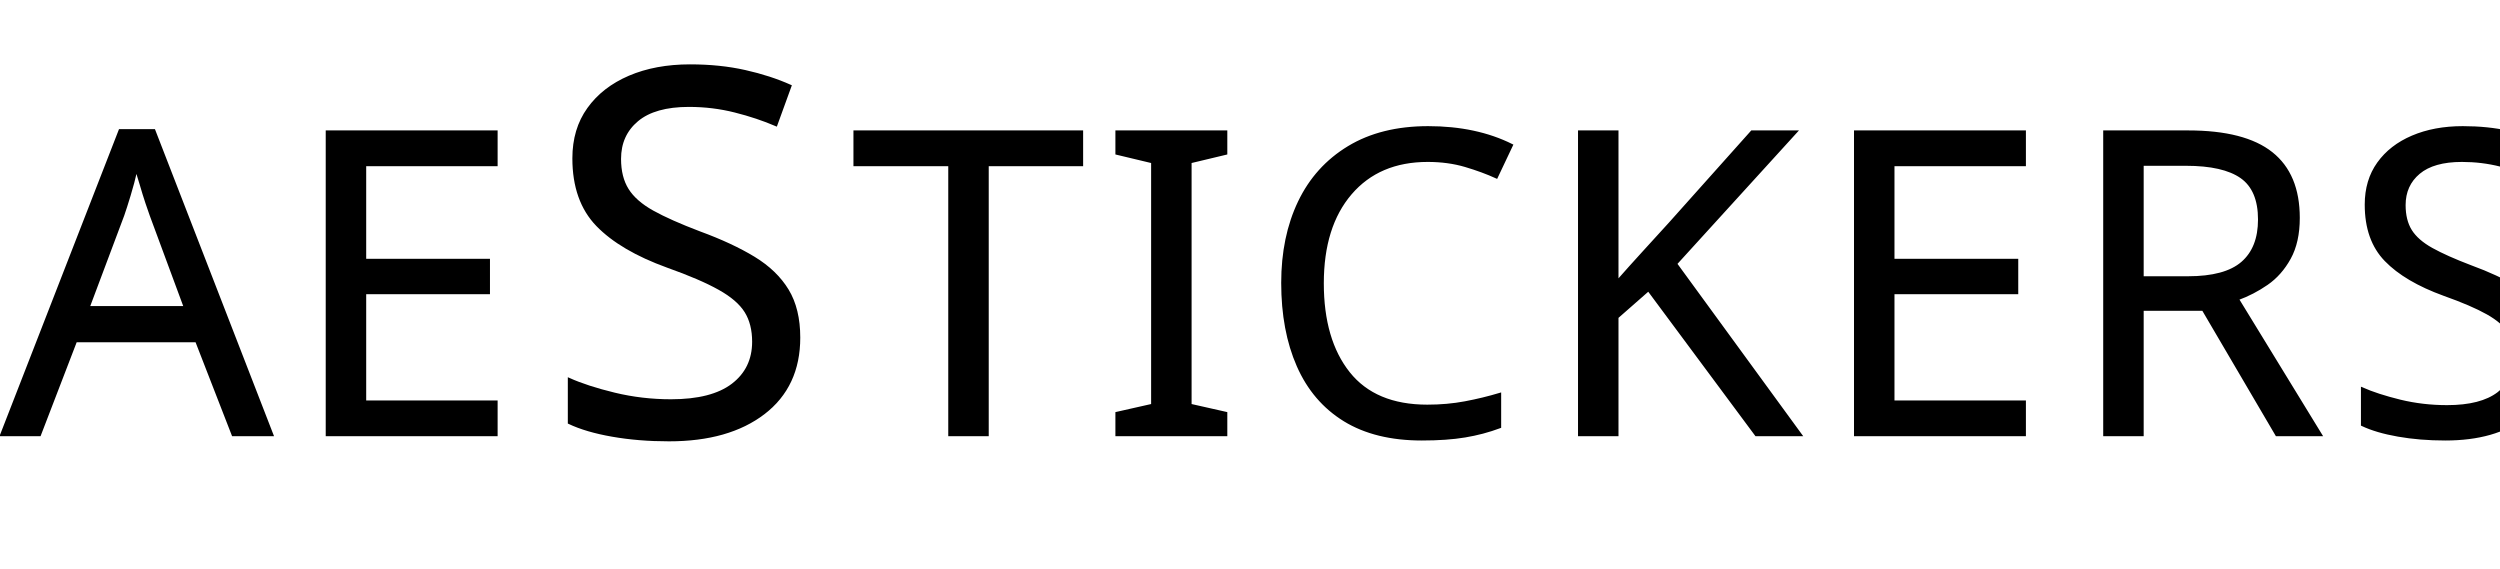
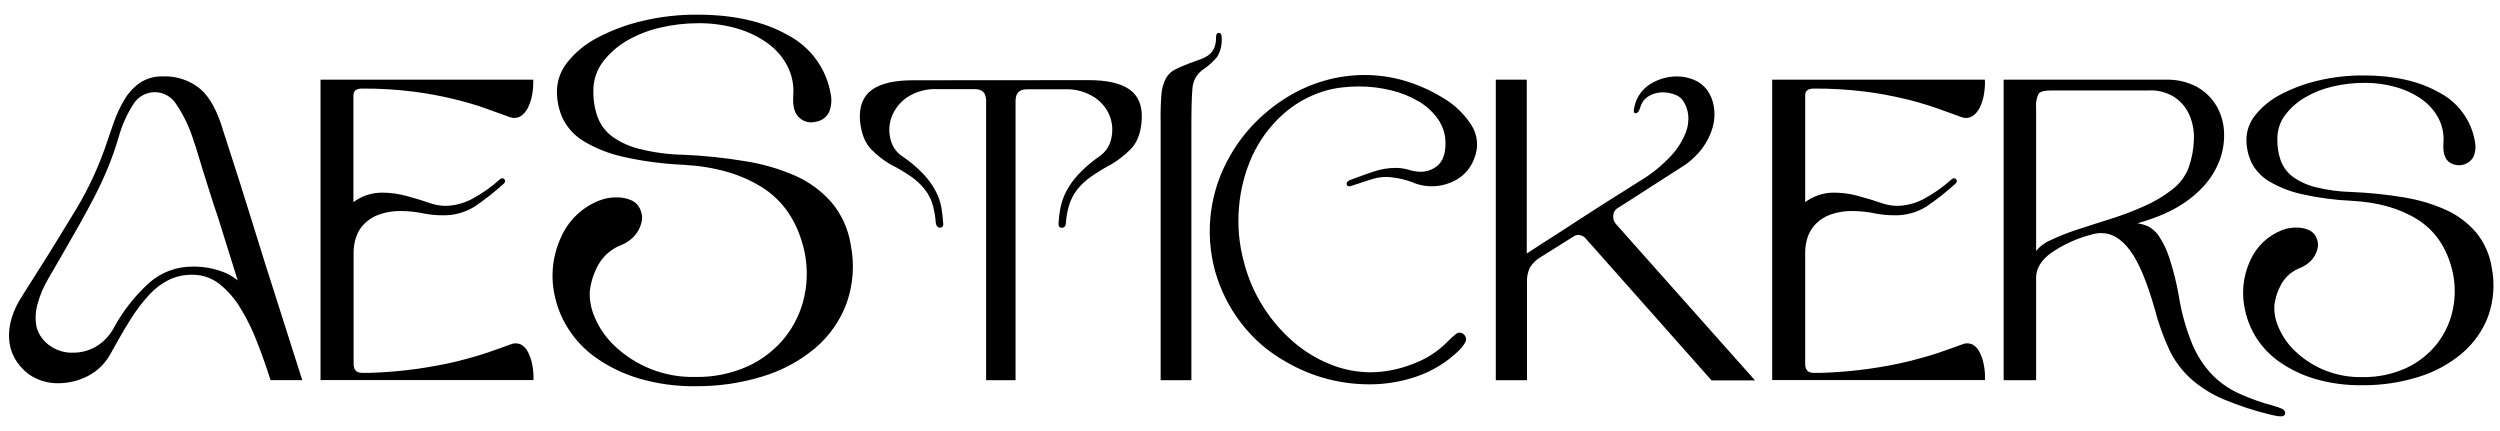
- <svg xmlns="http://www.w3.org/2000/svg" viewBox="0 0 566.5 128.71">
+ <svg xmlns="http://www.w3.org/2000/svg" viewBox="0 0 565.33 97.33">
  <defs>
-     <style>.cls-1{font-size:96.36px;stroke:#000;stroke-miterlimit:10;stroke-width:0.5px;font-family:Tenebras, Tenebras;}.cls-2{letter-spacing:0.03em;}.cls-3{font-size:115.71px;}</style>
+     <style>.cls-1{stroke:#000;stroke-miterlimit:10;stroke-width:0.5px;}</style>
  </defs>
  <g id="Layer_1" data-name="Layer 1">
-     <text class="cls-1" transform="translate(0.25 98.6)">
-       <tspan class="cls-2">AE</tspan>
-       <tspan class="cls-3" x="122.76" y="0">S</tspan>
-       <tspan class="cls-2" x="192.42" y="0">TICKERS</tspan>
-     </text>
+     <path class="cls-1" d="M16.41,49.11a77.33,77.33,0,0,0,7.37-15q1.06-3.18,2.12-6.17a29.28,29.28,0,0,1,2.46-5.3,11.88,11.88,0,0,1,3.42-3.71,8.62,8.62,0,0,1,5-1.4,12.22,12.22,0,0,1,8.39,2.8q3.18,2.79,5.1,9.44c.2.64.61,1.94,1.26,3.9S52.93,38,53.8,40.72s1.82,5.79,2.84,9.06,2.06,6.59,3.09,9.93q3.75,11.75,8.28,26H61.36c-.89-2.82-1.89-5.65-3-8.47a46.38,46.38,0,0,0-3.76-7.67A20.67,20.67,0,0,0,49.75,64a10.05,10.05,0,0,0-6.31-2.12A12.16,12.16,0,0,0,38.19,63a15.51,15.51,0,0,0-4.53,3.37A37.4,37.4,0,0,0,29.37,72q-2.11,3.33-4.53,7.76a11.9,11.9,0,0,1-5.1,5.06,14.29,14.29,0,0,1-6.46,1.59,11.11,11.11,0,0,1-6.65-2,11.46,11.46,0,0,1-3.18-3.67A10,10,0,0,1,2.3,76.43a13.26,13.26,0,0,1,.62-4.58A18.77,18.77,0,0,1,5,67.42Q11.17,57.78,16.41,49.11ZM16.65,80a10.51,10.51,0,0,0,5-1.3,11.3,11.3,0,0,0,4.28-4.39,38.08,38.08,0,0,1,7.91-10.11,14.4,14.4,0,0,1,9.73-3.66,18.15,18.15,0,0,1,6.26,1,11.72,11.72,0,0,1,4.43,2.65Q51.64,55.86,49.51,49q-1-2.9-1.88-5.73T46,38.08c-.49-1.58-.89-2.91-1.21-4a18.89,18.89,0,0,0-.67-2A31,31,0,0,0,40,23.33a6,6,0,0,0-4.81-2.74,6,6,0,0,0-5.06,2.55A26.94,26.94,0,0,0,26.58,31a72.66,72.66,0,0,1-2.51,7.09q-1.35,3.22-2.94,6.31c-1.06,2-2.2,4.16-3.42,6.31s-2.57,4.48-4,7q-1.54,2.61-3.13,5.4a23,23,0,0,0-2.32,5.54A11.52,11.52,0,0,0,8,73.92a7.69,7.69,0,0,0,3.32,4.58A8.77,8.77,0,0,0,16.65,80Z" />
+     <path class="cls-1" d="M120.34,18.66a15.74,15.74,0,0,1-.29,2.94,10.23,10.23,0,0,1-.92,2.7,4.54,4.54,0,0,1-1.54,1.78,2.52,2.52,0,0,1-2.17.19q-2.4-.87-5.54-2t-7.23-2.12a83.41,83.41,0,0,0-9.2-1.69,88.84,88.84,0,0,0-11.56-.68c-1.48,0-2.22.61-2.22,1.84V46.22a10.57,10.57,0,0,1,6.84-2.41,20.83,20.83,0,0,1,5.26.72c1.83.48,3.77,1.08,5.83,1.78a11,11,0,0,0,3.08.49,13.39,13.39,0,0,0,6.17-1.59,31.73,31.73,0,0,0,6.26-4.39c.32-.32.58-.35.77-.1s.13.36-.19.68a57.75,57.75,0,0,1-6.51,5.11A12.84,12.84,0,0,1,100,48.43a21.06,21.06,0,0,1-4-.38,26.48,26.48,0,0,0-5.21-.58,14.4,14.4,0,0,0-5.2.82,9.31,9.31,0,0,0-3.42,2.17,8.06,8.06,0,0,0-1.88,3.08,11.41,11.41,0,0,0-.58,3.57V82.26q0,2.31,2.22,2.31h1.54a99.11,99.11,0,0,0,10.94-.92q5-.72,8.91-1.68c2.63-.65,5-1.32,7-2s3.74-1.31,5.15-1.83a2.65,2.65,0,0,1,2.27,0,3.89,3.89,0,0,1,1.49,1.69,10.32,10.32,0,0,1,.87,2.6,14.91,14.91,0,0,1,.29,2.89v.38H72.73V18.27h47.61Z" />
+     <path class="cls-1" d="M139.48,44.88a7.77,7.77,0,0,1,3.19.64,3.68,3.68,0,0,1,2,2.25,3.77,3.77,0,0,1,.17,2.37,6.77,6.77,0,0,1-2.54,3.94,7.58,7.58,0,0,1-1.91,1.1,10.36,10.36,0,0,0-5.27,4.51,16.34,16.34,0,0,0-2,6.13,13.29,13.29,0,0,0,1.16,6.08,19.2,19.2,0,0,0,4.45,6.42,25.86,25.86,0,0,0,18.57,7.17,27.79,27.79,0,0,0,12-2.48,23.38,23.38,0,0,0,8.44-6.6,22.82,22.82,0,0,0,4.4-9.37,24.42,24.42,0,0,0-.12-10.82q-2.31-9.49-9.54-14.06t-18-5.15A76.42,76.42,0,0,1,141,35.22a29.69,29.69,0,0,1-8.74-3.42,12.2,12.2,0,0,1-4.68-4.91,14.08,14.08,0,0,1-1.39-6.31,10.34,10.34,0,0,1,2.37-6.42,20.86,20.86,0,0,1,6.59-5.38,42.16,42.16,0,0,1,10-3.76,51.68,51.68,0,0,1,12.62-1.45q12.14,0,20.24,4.57a18.28,18.28,0,0,1,9.61,13.25,6.9,6.9,0,0,1-.35,3.82,3.7,3.7,0,0,1-2.89,2.08,3.66,3.66,0,0,1-3.53-.92c-1-.93-1.37-2.51-1.22-4.75a12.64,12.64,0,0,0-1.39-6.88,15,15,0,0,0-4.57-5.21,22.94,22.94,0,0,0-7-3.35A31.08,31.08,0,0,0,157.77,5a37.73,37.73,0,0,0-8.51,1,26.9,26.9,0,0,0-7.64,3,18.67,18.67,0,0,0-5.55,4.92,11,11,0,0,0-2.14,6.71,16.93,16.93,0,0,0,1,6,10,10,0,0,0,3.3,4.4,18.17,18.17,0,0,0,6.31,2.89,44.82,44.82,0,0,0,10,1.33,112.31,112.31,0,0,1,13.94,1.45A45.71,45.71,0,0,1,179.81,40a23.34,23.34,0,0,1,8.1,6,19.42,19.42,0,0,1,4.22,9.37,24.68,24.68,0,0,1-.93,13.14,24.15,24.15,0,0,1-7,10,33.41,33.41,0,0,1-11.81,6.37,49.7,49.7,0,0,1-15,2.2,43,43,0,0,1-12.84-1.74A33.06,33.06,0,0,1,135,80.75a22.87,22.87,0,0,1-6.13-6.31,22.2,22.2,0,0,1-3.07-7.11,20.55,20.55,0,0,1,1.33-13.66,15.43,15.43,0,0,1,8.5-8.1A10.26,10.26,0,0,1,139.48,44.88Z" />
+     <path class="cls-1" d="M246.17,18.37q6.17,0,9.11,2.07t2.65,6.7q-.3,4.34-2.46,6.45A21.46,21.46,0,0,1,251.08,37a41.37,41.37,0,0,0-4.57,2.79,14.88,14.88,0,0,0-3.09,2.89,11.51,11.51,0,0,0-1.83,3.42,19,19,0,0,0-.82,4.39c0,.51-.22.77-.67.77s-.48-.29-.48-.87a25.48,25.48,0,0,1,.43-3.37,14.12,14.12,0,0,1,1.25-3.57,17.22,17.22,0,0,1,2.7-3.8,29,29,0,0,1,4.77-4.1,6.62,6.62,0,0,0,2.75-4.09,9,9,0,0,0-.29-5.21,9.3,9.3,0,0,0-3.57-4.43,11.82,11.82,0,0,0-7-1.88H232.2c-1.87,0-2.8,1-2.8,2.89V85.72h-6.16V22.8c0-1.92-.93-2.89-2.8-2.89H212A11.64,11.64,0,0,0,205,21.79a9.71,9.71,0,0,0-3.56,4.43,8.75,8.75,0,0,0-.34,5.21,6.58,6.58,0,0,0,2.75,4.09,27.27,27.27,0,0,1,4.86,4.1,17.22,17.22,0,0,1,2.7,3.8A12.89,12.89,0,0,1,212.64,47a31.32,31.32,0,0,1,.38,3.37q.19.87-.48.87c-.32,0-.55-.26-.67-.77a20.87,20.87,0,0,0-.77-4.39,10.56,10.56,0,0,0-1.79-3.42,14.81,14.81,0,0,0-3.08-2.89A37.57,37.57,0,0,0,201.56,37a20.21,20.21,0,0,1-4.34-3.38q-2.11-2.12-2.51-6.45-.28-4.63,2.65-6.7t9.21-2.07Z" />
+     <path class="cls-1" d="M262.89,21.26a9,9,0,0,1,1-3.47,4.66,4.66,0,0,1,2-1.88c.83-.41,1.92-.88,3.27-1.4.9-.32,1.74-.62,2.51-.91a6.92,6.92,0,0,0,1.93-1.06,4.35,4.35,0,0,0,1.2-1.59,6.15,6.15,0,0,0,.43-2.51c0-.51.13-.77.39-.77s.38.26.38.77a7.19,7.19,0,0,1-.91,4.2,15,15,0,0,1-2.84,2.65,5.93,5.93,0,0,0-2.85,4.62q-.24,2.89-.24,8.38V85.72h-6.45V27.52A62.15,62.15,0,0,1,262.89,21.26Z" />
+     <path class="cls-1" d="M284,27.91a37.93,37.93,0,0,1,7.13-5.69,34.3,34.3,0,0,1,8.34-3.71,32.53,32.53,0,0,1,9.15-1.3,32,32,0,0,1,8.67,1.21,35.2,35.2,0,0,1,8.67,3.8,18.82,18.82,0,0,1,6.51,6.12,7.87,7.87,0,0,1,.72,7.28,8.85,8.85,0,0,1-3.9,4.77,11.21,11.21,0,0,1-5.54,1.49,10.8,10.8,0,0,1-3.47-.58,19.86,19.86,0,0,0-6.65-1.54,11.36,11.36,0,0,0-3.66.58l-4.14,1.35c-.65.26-1,.26-1.06,0s.09-.58.67-.77q2.79-1.06,5.25-1.88a15.22,15.22,0,0,1,4.87-.82,9.65,9.65,0,0,1,2.79.38,9.93,9.93,0,0,0,2.8.49,6.05,6.05,0,0,0,4.24-1.59q1.72-1.59,1.73-5a9.66,9.66,0,0,0-1.69-5.63,14.22,14.22,0,0,0-4.48-4.15,22.64,22.64,0,0,0-6.36-2.55,30.68,30.68,0,0,0-7.32-.87,33.17,33.17,0,0,0-4,.24,23.73,23.73,0,0,0-3.9.82A25.06,25.06,0,0,0,289.58,26a29.2,29.2,0,0,0-6.65,9.2,35.13,35.13,0,0,0-3,11.61,35.51,35.51,0,0,0,1.16,12.67,35,35,0,0,0,4.38,10.07,36.08,36.08,0,0,0,6.8,7.91,29.91,29.91,0,0,0,8.43,5.15,24.84,24.84,0,0,0,9.3,1.83,26.62,26.62,0,0,0,9.49-1.88,21.13,21.13,0,0,0,8.05-5.15,20.58,20.58,0,0,1,1.78-1.64,1.09,1.09,0,0,1,1.49,0,1.19,1.19,0,0,1,.24,1.64,7.69,7.69,0,0,1-1.59,1.93,25.11,25.11,0,0,1-9,5.49,32.13,32.13,0,0,1-10.84,1.83,37,37,0,0,1-18.59-5,32.63,32.63,0,0,1-10.22-8.82A34.24,34.24,0,0,1,275,61.2a33.79,33.79,0,0,1,3.47-26A35.25,35.25,0,0,1,284,27.91Z" />
+     <path class="cls-1" d="M345,57.78l4-2.6q2.61-1.63,7.76-5T371,41.11a31.9,31.9,0,0,0,7.13-5.78,17.19,17.19,0,0,0,3.28-5.2,8.82,8.82,0,0,0,.58-4.29,7.49,7.49,0,0,0-1.06-3,3.83,3.83,0,0,0-2-1.64,7.93,7.93,0,0,0-3-.57,6.5,6.5,0,0,0-3.18.86,4.57,4.57,0,0,0-2.12,2.89c-.26.71-.52,1-.77,1s-.2-.48,0-1.26a7.67,7.67,0,0,1,3.61-5,11.27,11.27,0,0,1,5.73-1.59,9.57,9.57,0,0,1,3.81.77,6.8,6.8,0,0,1,2.84,2.22,8.49,8.49,0,0,1,1.45,3.56,10.49,10.49,0,0,1-.19,4.44,14.44,14.44,0,0,1-2.27,4.72,16.88,16.88,0,0,1-4.86,4.43l-2.85,1.83L373.22,42l-4.1,2.65c-1.35.86-2.53,1.62-3.56,2.26a2.31,2.31,0,0,0-1,1.74,2.74,2.74,0,0,0,.62,2.12l31.13,35h-9.16L358.91,53.93A2.68,2.68,0,0,0,357,52.87a2.44,2.44,0,0,0-1.44.48l-7.23,4.53a7.44,7.44,0,0,0-2.6,2.5,7.39,7.39,0,0,0-.68,3.47V85.72h-6.55V18.27H345Z" />
+     <path class="cls-1" d="M448.62,18.66a15.74,15.74,0,0,1-.29,2.94,9.88,9.88,0,0,1-.92,2.7,4.47,4.47,0,0,1-1.54,1.78,2.5,2.5,0,0,1-2.16.19q-2.41-.87-5.55-2a75.18,75.18,0,0,0-7.22-2.12,83.85,83.85,0,0,0-9.2-1.69,89,89,0,0,0-11.57-.68c-1.48,0-2.21.61-2.21,1.84V46.22a10.57,10.57,0,0,1,6.84-2.41,20.69,20.69,0,0,1,5.25.72c1.83.48,3.77,1.08,5.83,1.78a11,11,0,0,0,3.08.49,13.36,13.36,0,0,0,6.17-1.59,31.73,31.73,0,0,0,6.26-4.39c.32-.32.58-.35.77-.1s.13.36-.19.68a57.73,57.73,0,0,1-6.5,5.11,12.87,12.87,0,0,1-7.18,1.92,21.17,21.17,0,0,1-4.05-.38,26.46,26.46,0,0,0-5.2-.58,14.46,14.46,0,0,0-5.21.82,9.31,9.31,0,0,0-3.42,2.17,8.19,8.19,0,0,0-1.88,3.08,11.4,11.4,0,0,0-.57,3.57V82.26c0,1.54.73,2.31,2.21,2.31h1.54a98.9,98.9,0,0,0,10.94-.92q5-.72,8.91-1.68c2.64-.65,5-1.32,7-2s3.74-1.31,5.16-1.83a2.63,2.63,0,0,1,2.26,0,3.83,3.83,0,0,1,1.49,1.69,9.93,9.93,0,0,1,.87,2.6,14.91,14.91,0,0,1,.29,2.89v.38H401V18.27h47.6Z" />
+     <path class="cls-1" d="M489.76,18.27a13.76,13.76,0,0,1,7,1.64,11.64,11.64,0,0,1,4.29,4.24,12.58,12.58,0,0,1,1.63,5.78,15.64,15.64,0,0,1-1,6.27,18.2,18.2,0,0,1-3.37,5.54,23.89,23.89,0,0,1-4.77,4.09,29.45,29.45,0,0,1-5.68,2.89,56.79,56.79,0,0,1-6,1.93,9.48,9.48,0,0,1,3.38.58A6.16,6.16,0,0,1,488,53.54a19.34,19.34,0,0,1,2.36,5A60.43,60.43,0,0,1,492.46,67a49,49,0,0,0,3,10.79,23,23,0,0,0,4.48,7,20.5,20.5,0,0,0,6.17,4.38,49.5,49.5,0,0,0,8.14,2.89,10.41,10.41,0,0,1,1.73.63c.45.23.61.53.49.92s-1,.38-2.61,0a69,69,0,0,1-11-3.57,26.59,26.59,0,0,1-7.32-4.62A20.79,20.79,0,0,1,490.78,79a53.33,53.33,0,0,1-3.23-9q-2.7-9.54-5.69-13.54c-2-2.67-4.2-4-6.65-4a7.8,7.8,0,0,0-2.5.39,28.86,28.86,0,0,0-9.3,4.33c-2.15,1.67-3.23,3.54-3.23,5.59V85.72h-6.84V18.27Zm-26,36.28A49.06,49.06,0,0,1,470,52.1c2.35-.78,4.85-1.58,7.52-2.41A70.64,70.64,0,0,0,485,46.84a29.65,29.65,0,0,0,6.31-3.75A11.49,11.49,0,0,0,495.16,38a21.48,21.48,0,0,0,1.21-6.56,13,13,0,0,0-1.11-5.68,9.66,9.66,0,0,0-3.47-4.05A10.18,10.18,0,0,0,486,20.2H463.94c-1.67,0-2.71.27-3.13.82a5.94,5.94,0,0,0-.63,3.32V57.49A8.26,8.26,0,0,1,463.8,54.55Z" />
+     <path class="cls-1" d="M519.35,51.71a6.6,6.6,0,0,1,2.65.53,3.06,3.06,0,0,1,1.68,1.88,3.17,3.17,0,0,1,.15,2,5.77,5.77,0,0,1-.77,1.83,6,6,0,0,1-1.35,1.45,6.61,6.61,0,0,1-1.59.92A8.61,8.61,0,0,0,515.73,64a13.49,13.49,0,0,0-1.68,5.11,11,11,0,0,0,1,5.06,16,16,0,0,0,3.71,5.35,21.51,21.51,0,0,0,15.47,6,23,23,0,0,0,10-2.07,19.46,19.46,0,0,0,7-5.49,19,19,0,0,0,3.66-7.81,20.47,20.47,0,0,0-.09-9q-1.93-7.89-7.95-11.7t-15-4.29a63.92,63.92,0,0,1-11.27-1.5,24.66,24.66,0,0,1-7.28-2.84,10.24,10.24,0,0,1-3.9-4.09,11.84,11.84,0,0,1-1.16-5.26,8.59,8.59,0,0,1,2-5.34,17.25,17.25,0,0,1,5.49-4.48,35.23,35.23,0,0,1,8.34-3.14,43.37,43.37,0,0,1,10.5-1.2q10.13,0,16.86,3.81a15.15,15.15,0,0,1,8,11,5.7,5.7,0,0,1-.29,3.18,3.53,3.53,0,0,1-5.35,1c-.8-.77-1.14-2.09-1-3.95a10.62,10.62,0,0,0-1.15-5.73,12.62,12.62,0,0,0-3.81-4.34,19.08,19.08,0,0,0-5.88-2.79,25.69,25.69,0,0,0-7.37-1,30.84,30.84,0,0,0-7.08.82,22.1,22.1,0,0,0-6.36,2.5,15.37,15.37,0,0,0-4.63,4.1,9.09,9.09,0,0,0-1.78,5.58,13.92,13.92,0,0,0,.82,5,8.32,8.32,0,0,0,2.75,3.66,15.1,15.1,0,0,0,5.25,2.41,37.45,37.45,0,0,0,8.33,1.11,94.27,94.27,0,0,1,11.61,1.2,38.07,38.07,0,0,1,9.45,2.79,19.38,19.38,0,0,1,6.74,5,16.14,16.14,0,0,1,3.52,7.8,20.56,20.56,0,0,1-.77,10.94,20.18,20.18,0,0,1-5.88,8.33,27.63,27.63,0,0,1-9.83,5.3,41.27,41.27,0,0,1-12.52,1.83,36,36,0,0,1-10.7-1.44,27.41,27.41,0,0,1-7.85-3.76,19.09,19.09,0,0,1-5.11-5.25A18.72,18.72,0,0,1,508,70.4,17.16,17.16,0,0,1,509.08,59a12.8,12.8,0,0,1,7.09-6.74A8.37,8.37,0,0,1,519.35,51.71Z" />
  </g>
</svg>
